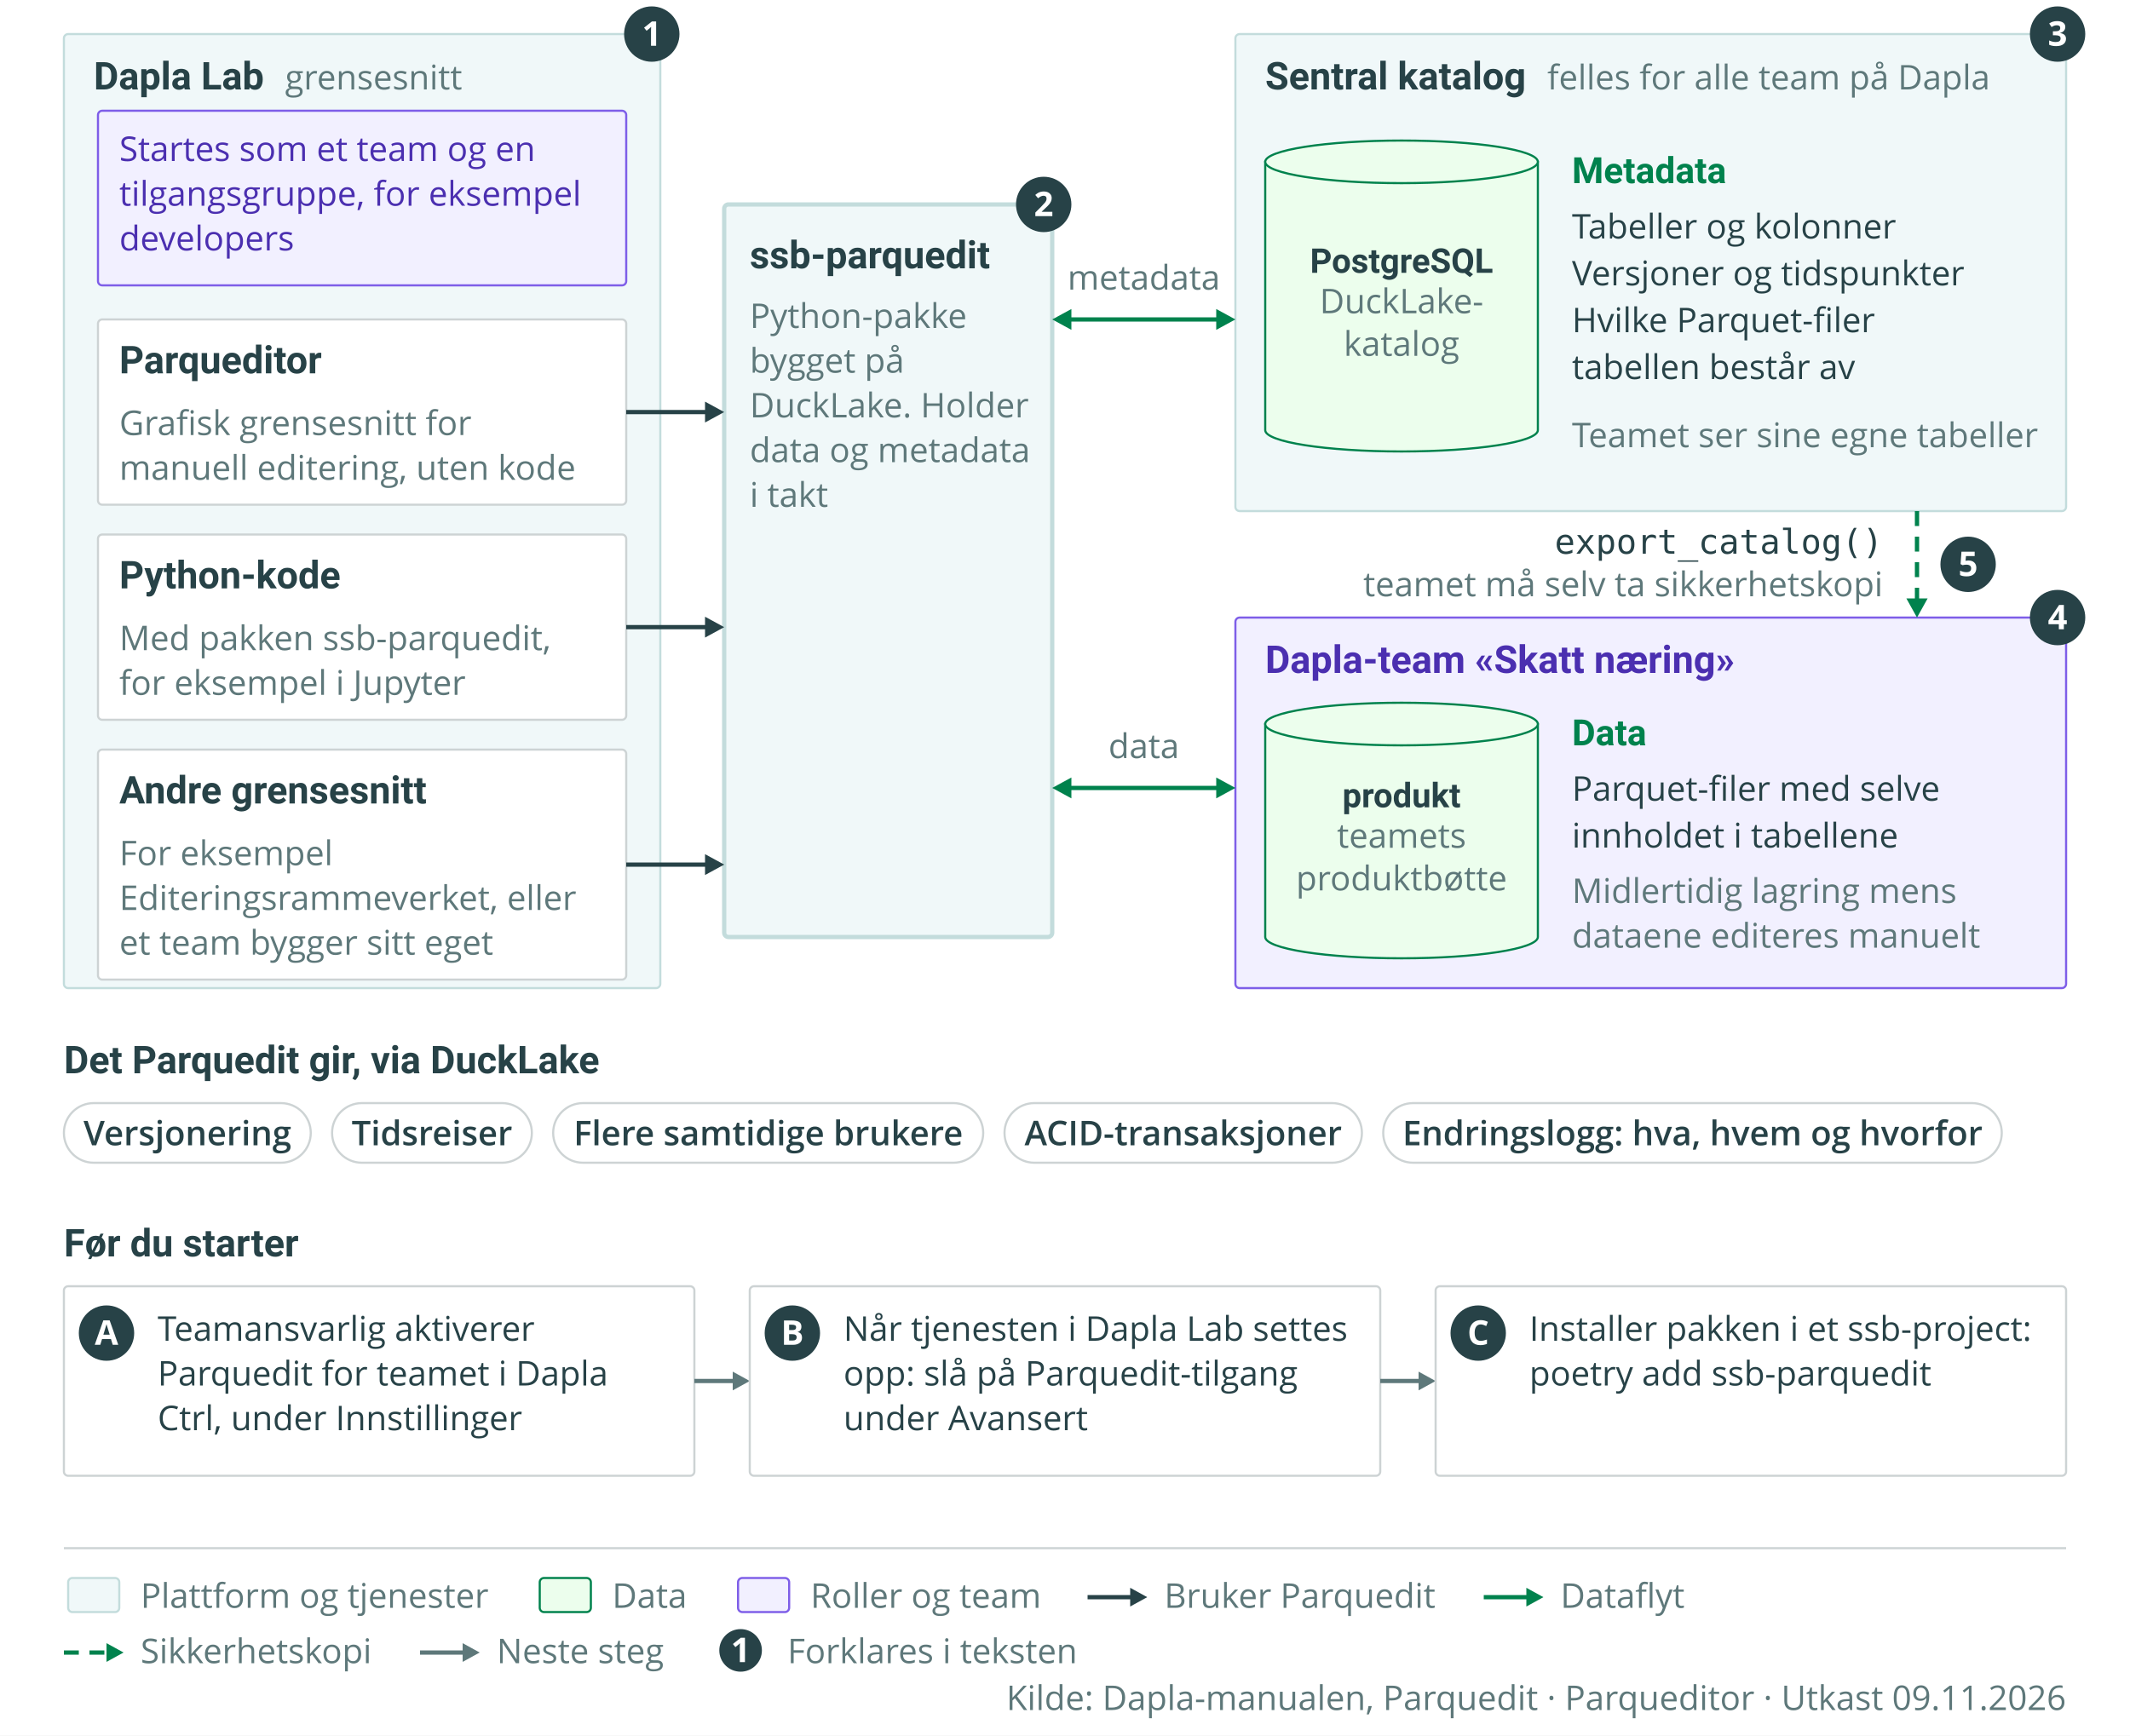
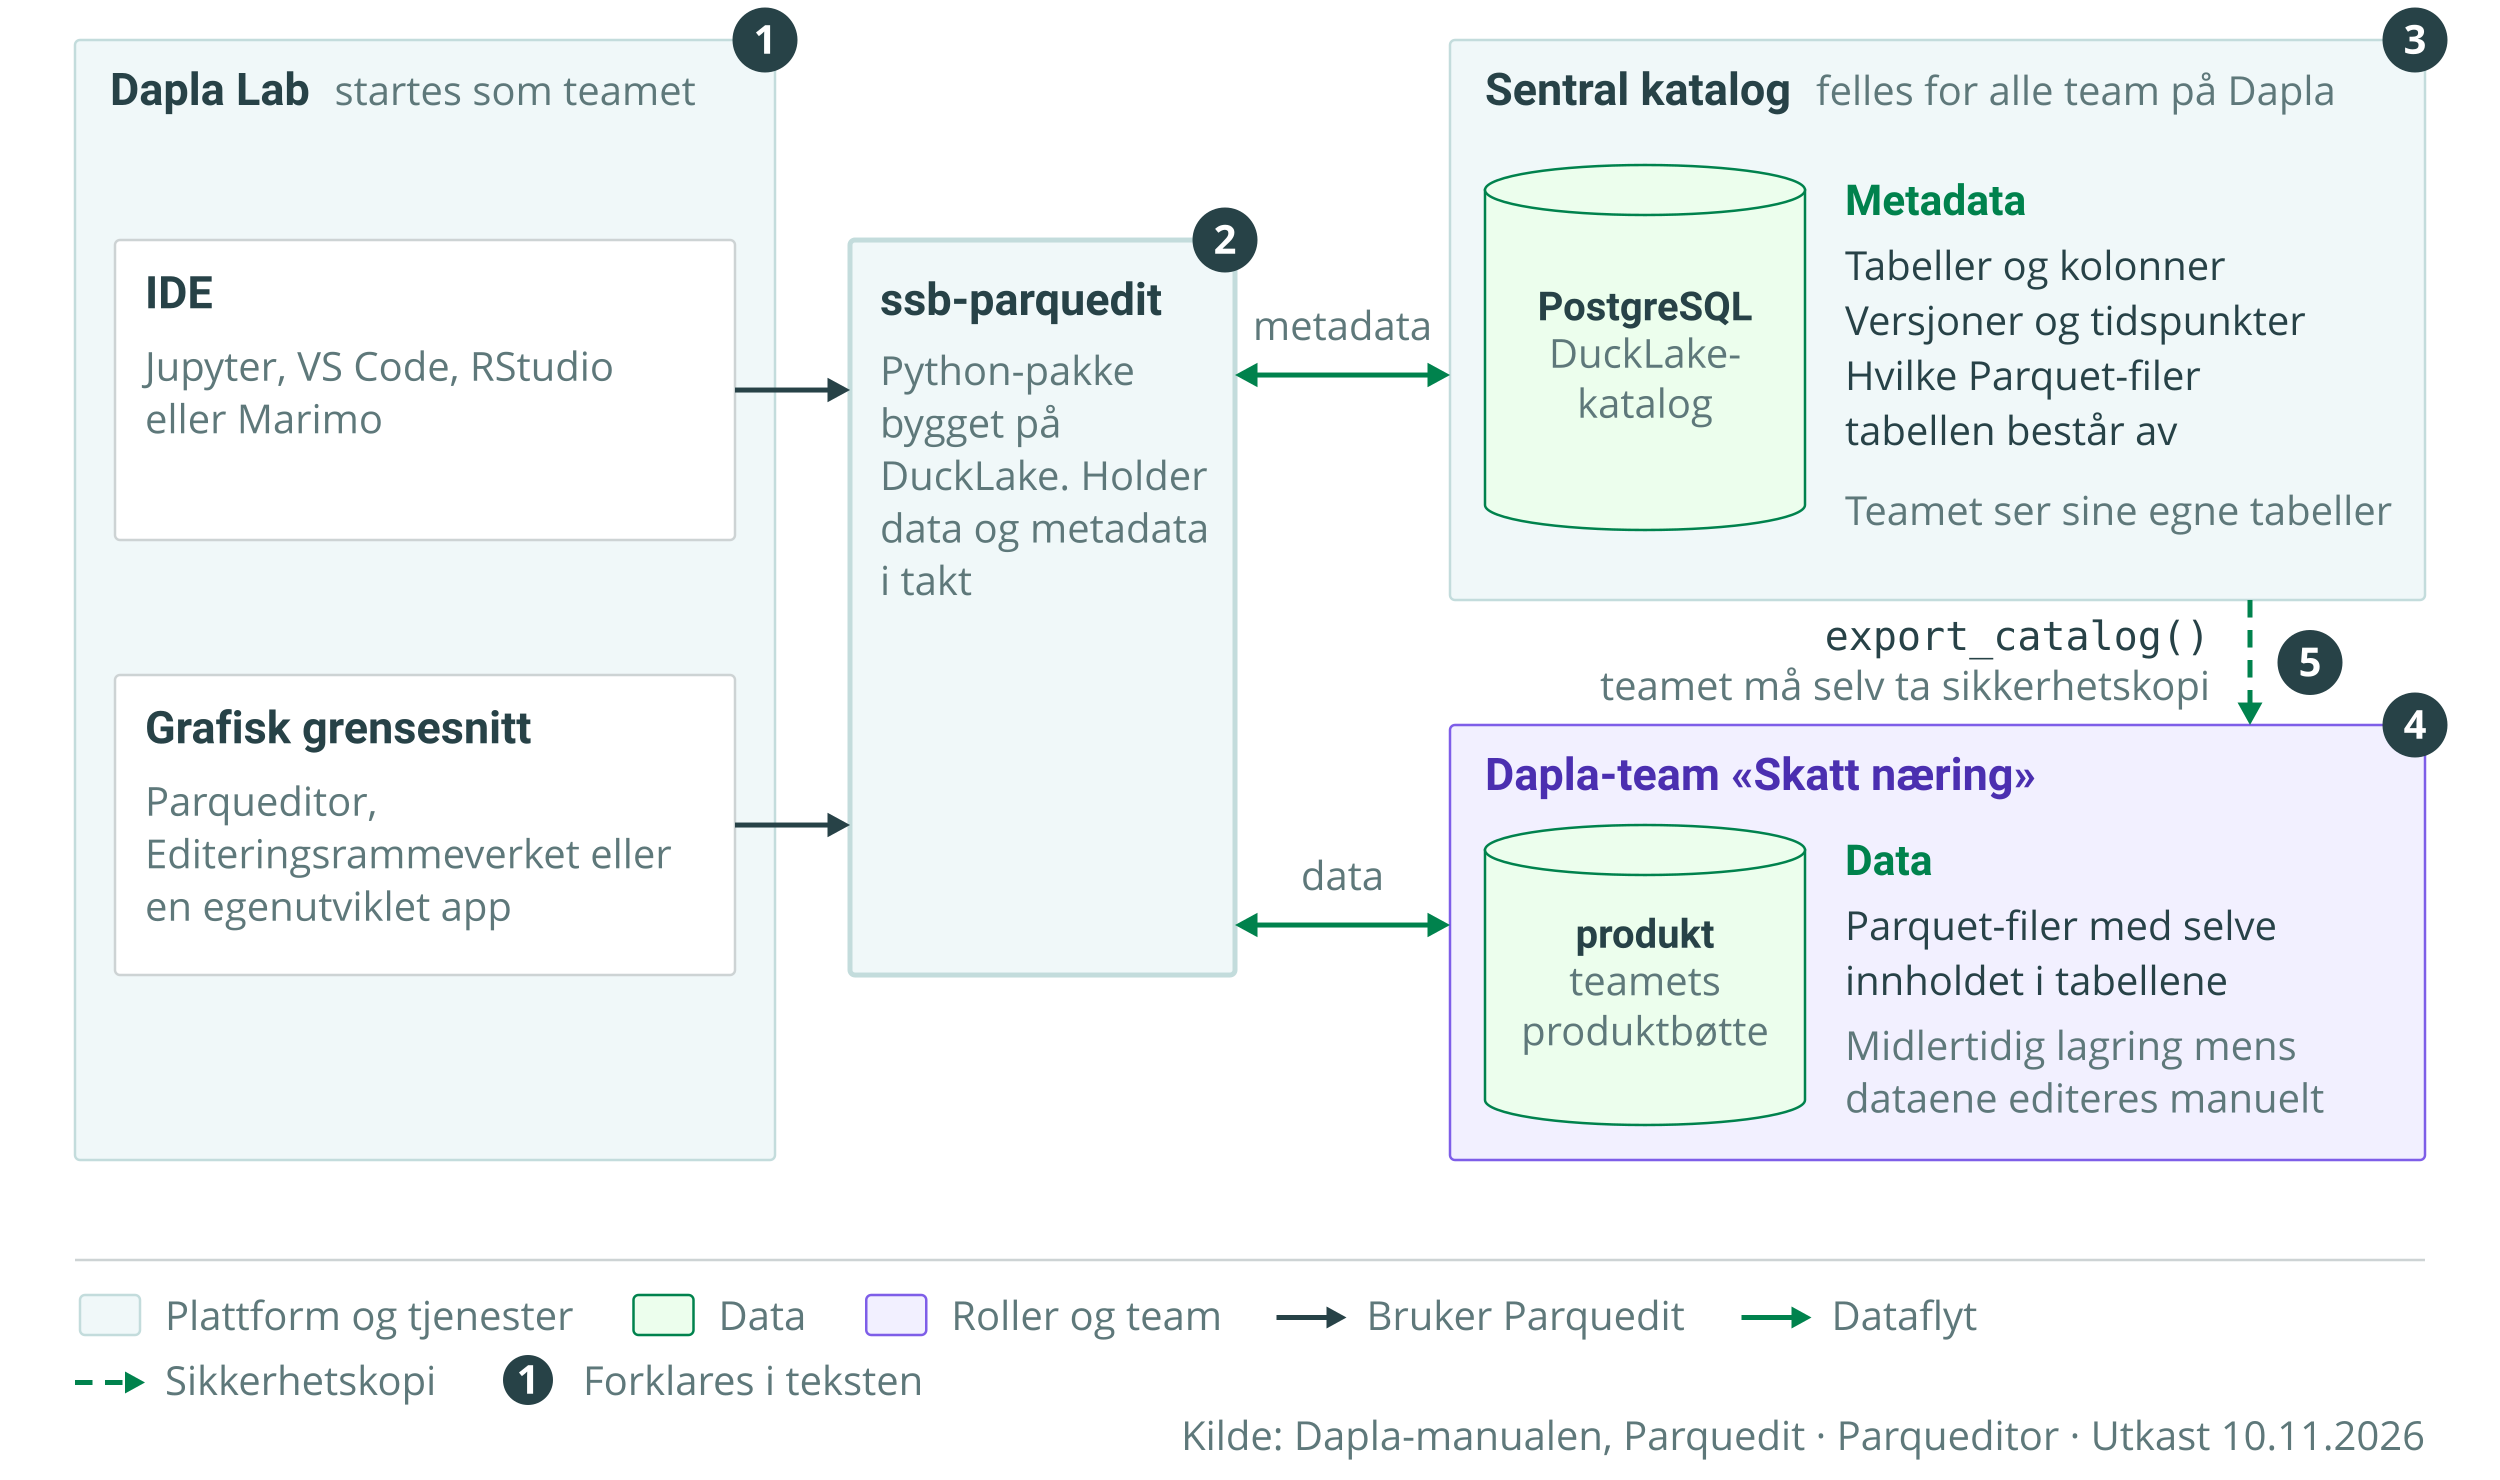
- <svg xmlns="http://www.w3.org/2000/svg" viewBox="0 0 1000 815" width="1000" height="815">
-   <rect x="0" y="0" width="1000" height="815" fill="#ffffff" />
+ <svg xmlns="http://www.w3.org/2000/svg" viewBox="0 0 1000 592" width="1000" height="592">
+   <rect x="0" y="0" width="1000" height="592" fill="#ffffff" />
  <rect x="30.0" y="16.0" width="280.0" height="448.0" rx="2" fill="#f0f8f9" stroke="#c3dcdc" stroke-width="1" />
  <text x="44.0" y="42.0" font-family="Roboto, Arial, sans-serif" font-size="18" font-weight="700" fill="#274247" text-anchor="start">Dapla Lab</text>
-   <text x="133.8" y="42.0" font-family="Open Sans, Segoe UI, Arial, sans-serif" font-size="16" font-weight="400" fill="#5e787a" text-anchor="start">grensesnitt</text>
+   <text x="133.8" y="42.0" font-family="Open Sans, Segoe UI, Arial, sans-serif" font-size="16" font-weight="400" fill="#5e787a" text-anchor="start">startes som teamet</text>
  <circle cx="306.0" cy="16.0" r="13" fill="#274247" />
  <text x="306.0" y="21.5" font-family="Open Sans, Segoe UI, Arial, sans-serif" font-size="16" font-weight="700" fill="#ffffff" text-anchor="middle">1</text>
-   <rect x="46.0" y="52.0" width="248.0" height="82.0" rx="2" fill="#f2f0ff" stroke="#7e5ee8" stroke-width="1" />
-   <text x="56.0" y="75.6" font-family="Open Sans, Segoe UI, Arial, sans-serif" font-size="16" font-weight="400" fill="#4b2fb0" text-anchor="start">Startes som et team og en</text>
-   <text x="56.0" y="96.6" font-family="Open Sans, Segoe UI, Arial, sans-serif" font-size="16" font-weight="400" fill="#4b2fb0" text-anchor="start">tilgangsgruppe, for eksempel</text>
-   <text x="56.0" y="117.6" font-family="Open Sans, Segoe UI, Arial, sans-serif" font-size="16" font-weight="400" fill="#4b2fb0" text-anchor="start">developers</text>
-   <rect x="46.0" y="150.0" width="248.0" height="87.0" rx="2" fill="#ffffff" stroke="#cdd3d4" stroke-width="1" />
-   <text x="56.0" y="175.3" font-family="Roboto, Arial, sans-serif" font-size="18" font-weight="700" fill="#274247" text-anchor="start">Parqueditor</text>
-   <text x="56.0" y="204.3" font-family="Open Sans, Segoe UI, Arial, sans-serif" font-size="16" font-weight="400" fill="#5e787a" text-anchor="start">Grafisk grensesnitt for</text>
-   <text x="56.0" y="225.3" font-family="Open Sans, Segoe UI, Arial, sans-serif" font-size="16" font-weight="400" fill="#5e787a" text-anchor="start">manuell editering, uten kode</text>
-   <rect x="46.0" y="251.0" width="248.0" height="87.0" rx="2" fill="#ffffff" stroke="#cdd3d4" stroke-width="1" />
-   <text x="56.0" y="276.3" font-family="Roboto, Arial, sans-serif" font-size="18" font-weight="700" fill="#274247" text-anchor="start">Python-kode</text>
-   <text x="56.0" y="305.3" font-family="Open Sans, Segoe UI, Arial, sans-serif" font-size="16" font-weight="400" fill="#5e787a" text-anchor="start">Med pakken ssb-parquedit,</text>
-   <text x="56.0" y="326.3" font-family="Open Sans, Segoe UI, Arial, sans-serif" font-size="16" font-weight="400" fill="#5e787a" text-anchor="start">for eksempel i Jupyter</text>
-   <rect x="46.0" y="352.0" width="248.0" height="108.0" rx="2" fill="#ffffff" stroke="#cdd3d4" stroke-width="1" />
-   <text x="56.0" y="377.3" font-family="Roboto, Arial, sans-serif" font-size="18" font-weight="700" fill="#274247" text-anchor="start">Andre grensesnitt</text>
-   <text x="56.0" y="406.3" font-family="Open Sans, Segoe UI, Arial, sans-serif" font-size="16" font-weight="400" fill="#5e787a" text-anchor="start">For eksempel</text>
-   <text x="56.0" y="427.3" font-family="Open Sans, Segoe UI, Arial, sans-serif" font-size="16" font-weight="400" fill="#5e787a" text-anchor="start">Editeringsrammeverket, eller</text>
-   <text x="56.0" y="448.3" font-family="Open Sans, Segoe UI, Arial, sans-serif" font-size="16" font-weight="400" fill="#5e787a" text-anchor="start">et team bygger sitt eget</text>
-   <rect x="340.0" y="96.0" width="154.0" height="344.0" rx="2" fill="#f0f8f9" stroke="#c3dcdc" stroke-width="2" />
+   <rect x="46.0" y="96.0" width="248.0" height="120.0" rx="2" fill="#ffffff" stroke="#cdd3d4" stroke-width="1" />
+   <text x="58.0" y="123.3" font-family="Roboto, Arial, sans-serif" font-size="18" font-weight="700" fill="#274247" text-anchor="start">IDE</text>
+   <text x="58.0" y="152.3" font-family="Open Sans, Segoe UI, Arial, sans-serif" font-size="16" font-weight="400" fill="#5e787a" text-anchor="start">Jupyter, VS Code, RStudio</text>
+   <text x="58.0" y="173.3" font-family="Open Sans, Segoe UI, Arial, sans-serif" font-size="16" font-weight="400" fill="#5e787a" text-anchor="start">eller Marimo</text>
+   <rect x="46.0" y="270.0" width="248.0" height="120.0" rx="2" fill="#ffffff" stroke="#cdd3d4" stroke-width="1" />
+   <text x="58.0" y="297.3" font-family="Roboto, Arial, sans-serif" font-size="18" font-weight="700" fill="#274247" text-anchor="start">Grafisk grensesnitt</text>
+   <text x="58.0" y="326.3" font-family="Open Sans, Segoe UI, Arial, sans-serif" font-size="16" font-weight="400" fill="#5e787a" text-anchor="start">Parqueditor,</text>
+   <text x="58.0" y="347.3" font-family="Open Sans, Segoe UI, Arial, sans-serif" font-size="16" font-weight="400" fill="#5e787a" text-anchor="start">Editeringsrammeverket eller</text>
+   <text x="58.0" y="368.3" font-family="Open Sans, Segoe UI, Arial, sans-serif" font-size="16" font-weight="400" fill="#5e787a" text-anchor="start">en egenutviklet app</text>
+   <rect x="340.0" y="96.0" width="154.0" height="294.0" rx="2" fill="#f0f8f9" stroke="#c3dcdc" stroke-width="2" />
  <text x="352.0" y="126.0" font-family="Roboto, Arial, sans-serif" font-size="18" font-weight="700" fill="#274247" text-anchor="start">ssb-parquedit</text>
  <text x="352.0" y="154.0" font-family="Open Sans, Segoe UI, Arial, sans-serif" font-size="16" font-weight="400" fill="#5e787a" text-anchor="start">Python-pakke</text>
  <text x="352.0" y="175.0" font-family="Open Sans, Segoe UI, Arial, sans-serif" font-size="16" font-weight="400" fill="#5e787a" text-anchor="start">bygget på</text>
  <text x="352.0" y="196.0" font-family="Open Sans, Segoe UI, Arial, sans-serif" font-size="16" font-weight="400" fill="#5e787a" text-anchor="start">DuckLake. Holder</text>
  <text x="352.0" y="217.0" font-family="Open Sans, Segoe UI, Arial, sans-serif" font-size="16" font-weight="400" fill="#5e787a" text-anchor="start">data og metadata</text>
  <text x="352.0" y="238.0" font-family="Open Sans, Segoe UI, Arial, sans-serif" font-size="16" font-weight="400" fill="#5e787a" text-anchor="start">i takt</text>
  <circle cx="490.0" cy="96.0" r="13" fill="#274247" />
  <text x="490.0" y="101.5" font-family="Open Sans, Segoe UI, Arial, sans-serif" font-size="16" font-weight="700" fill="#ffffff" text-anchor="middle">2</text>
-   <polyline points="294.0,193.5 332.8,193.5" fill="none" stroke="#274247" stroke-width="2" stroke-linejoin="round" />
-   <polygon points="340.0,193.5 331.0,188.6 331.0,198.4" fill="#274247" stroke="none" stroke-width="1" />
-   <polyline points="294.0,294.5 332.8,294.5" fill="none" stroke="#274247" stroke-width="2" stroke-linejoin="round" />
-   <polygon points="340.0,294.5 331.0,289.6 331.0,299.4" fill="#274247" stroke="none" stroke-width="1" />
-   <polyline points="294.0,406.0 332.8,406.0" fill="none" stroke="#274247" stroke-width="2" stroke-linejoin="round" />
-   <polygon points="340.0,406.0 331.0,401.1 331.0,410.9" fill="#274247" stroke="none" stroke-width="1" />
+   <polyline points="294.0,156.0 332.8,156.0" fill="none" stroke="#274247" stroke-width="2" stroke-linejoin="round" />
+   <polygon points="340.0,156.0 331.0,151.1 331.0,160.9" fill="#274247" stroke="none" stroke-width="1" />
+   <polyline points="294.0,330.0 332.8,330.0" fill="none" stroke="#274247" stroke-width="2" stroke-linejoin="round" />
+   <polygon points="340.0,330.0 331.0,325.1 331.0,334.9" fill="#274247" stroke="none" stroke-width="1" />
  <rect x="580.0" y="16.0" width="390.0" height="224.0" rx="2" fill="#f0f8f9" stroke="#c3dcdc" stroke-width="1" />
  <text x="594.0" y="42.0" font-family="Roboto, Arial, sans-serif" font-size="18" font-weight="700" fill="#274247" text-anchor="start">Sentral katalog</text>
  <text x="726.4" y="42.0" font-family="Open Sans, Segoe UI, Arial, sans-serif" font-size="16" font-weight="400" fill="#5e787a" text-anchor="start">felles for alle team på Dapla</text>
  <circle cx="966.0" cy="16.0" r="13" fill="#274247" />
  <text x="966.0" y="21.5" font-family="Open Sans, Segoe UI, Arial, sans-serif" font-size="16" font-weight="700" fill="#ffffff" text-anchor="middle">3</text>
  <path d="M594,76 L594,202 A64.0,10 0 0 0 722,202 L722,76 Z" fill="#ecfeed" stroke="#00824d" stroke-width="1" />
  <ellipse cx="658.0" cy="76.0" rx="64.0" ry="10.0" fill="#ecfeed" stroke="#00824d" stroke-width="1" />
  <text x="658.0" y="128.1" font-family="Roboto, Arial, sans-serif" font-size="16" font-weight="700" fill="#274247" text-anchor="middle">PostgreSQL</text>
  <text x="658.0" y="147.1" font-family="Open Sans, Segoe UI, Arial, sans-serif" font-size="16" font-weight="400" fill="#5e787a" text-anchor="middle">DuckLake-</text>
  <text x="658.0" y="167.1" font-family="Open Sans, Segoe UI, Arial, sans-serif" font-size="16" font-weight="400" fill="#5e787a" text-anchor="middle">katalog</text>
  <text x="738.0" y="86.0" font-family="Roboto, Arial, sans-serif" font-size="17" font-weight="700" fill="#00824d" text-anchor="start">Metadata</text>
  <text x="738.0" y="112.0" font-family="Open Sans, Segoe UI, Arial, sans-serif" font-size="16" font-weight="400" fill="#274247" text-anchor="start">Tabeller og kolonner</text>
  <text x="738.0" y="134.0" font-family="Open Sans, Segoe UI, Arial, sans-serif" font-size="16" font-weight="400" fill="#274247" text-anchor="start">Versjoner og tidspunkter</text>
  <text x="738.0" y="156.0" font-family="Open Sans, Segoe UI, Arial, sans-serif" font-size="16" font-weight="400" fill="#274247" text-anchor="start">Hvilke Parquet-filer</text>
  <text x="738.0" y="178.0" font-family="Open Sans, Segoe UI, Arial, sans-serif" font-size="16" font-weight="400" fill="#274247" text-anchor="start">tabellen består av</text>
  <text x="738.0" y="210.0" font-family="Open Sans, Segoe UI, Arial, sans-serif" font-size="16" font-weight="400" fill="#5e787a" text-anchor="start">Teamet ser sine egne tabeller</text>
  <rect x="580.0" y="290.0" width="390.0" height="174.0" rx="2" fill="#f2f0ff" stroke="#7e5ee8" stroke-width="1" />
  <text x="594.0" y="316.0" font-family="Roboto, Arial, sans-serif" font-size="18" font-weight="700" fill="#4b2fb0" text-anchor="start">Dapla-team «Skatt næring»</text>
  <circle cx="966.0" cy="290.0" r="13" fill="#274247" />
  <text x="966.0" y="295.5" font-family="Open Sans, Segoe UI, Arial, sans-serif" font-size="16" font-weight="700" fill="#ffffff" text-anchor="middle">4</text>
  <path d="M594,340 L594,440 A64.0,10 0 0 0 722,440 L722,340 Z" fill="#ecfeed" stroke="#00824d" stroke-width="1" />
  <ellipse cx="658.0" cy="340.0" rx="64.0" ry="10.0" fill="#ecfeed" stroke="#00824d" stroke-width="1" />
  <text x="658.0" y="379.1" font-family="Roboto, Arial, sans-serif" font-size="16" font-weight="700" fill="#274247" text-anchor="middle">produkt</text>
  <text x="658.0" y="398.1" font-family="Open Sans, Segoe UI, Arial, sans-serif" font-size="16" font-weight="400" fill="#5e787a" text-anchor="middle">teamets</text>
  <text x="658.0" y="418.1" font-family="Open Sans, Segoe UI, Arial, sans-serif" font-size="16" font-weight="400" fill="#5e787a" text-anchor="middle">produktbøtte</text>
  <text x="738.0" y="350.0" font-family="Roboto, Arial, sans-serif" font-size="17" font-weight="700" fill="#00824d" text-anchor="start">Data</text>
  <text x="738.0" y="376.0" font-family="Open Sans, Segoe UI, Arial, sans-serif" font-size="16" font-weight="400" fill="#274247" text-anchor="start">Parquet-filer med selve</text>
  <text x="738.0" y="398.0" font-family="Open Sans, Segoe UI, Arial, sans-serif" font-size="16" font-weight="400" fill="#274247" text-anchor="start">innholdet i tabellene</text>
  <text x="738.0" y="424.0" font-family="Open Sans, Segoe UI, Arial, sans-serif" font-size="16" font-weight="400" fill="#5e787a" text-anchor="start">Midlertidig lagring mens</text>
  <text x="738.0" y="445.0" font-family="Open Sans, Segoe UI, Arial, sans-serif" font-size="16" font-weight="400" fill="#5e787a" text-anchor="start">dataene editeres manuelt</text>
  <polyline points="501.2,150.0 572.8,150.0" fill="none" stroke="#00824d" stroke-width="2" stroke-linejoin="round" />
  <polygon points="580.0,150.0 571.0,145.1 571.0,154.9" fill="#00824d" stroke="none" stroke-width="1" />
  <polygon points="494.0,150.0 503.0,154.9 503.0,145.1" fill="#00824d" stroke="none" stroke-width="1" />
  <text x="537.0" y="136.0" font-family="Open Sans, Segoe UI, Arial, sans-serif" font-size="16" font-weight="400" fill="#5e787a" text-anchor="middle">metadata</text>
  <polyline points="501.2,370.0 572.8,370.0" fill="none" stroke="#00824d" stroke-width="2" stroke-linejoin="round" />
  <polygon points="580.0,370.0 571.0,365.1 571.0,374.9" fill="#00824d" stroke="none" stroke-width="1" />
  <polygon points="494.0,370.0 503.0,374.9 503.0,365.1" fill="#00824d" stroke="none" stroke-width="1" />
  <text x="537.0" y="356.0" font-family="Open Sans, Segoe UI, Arial, sans-serif" font-size="16" font-weight="400" fill="#5e787a" text-anchor="middle">data</text>
  <polyline points="900.0,240.0 900.0,282.8" fill="none" stroke="#00824d" stroke-width="2" stroke-linejoin="round" stroke-dasharray="7 5" />
  <polygon points="900.0,290.0 905.0,281.0 895.0,281.0" fill="#00824d" stroke="none" stroke-width="1" />
  <text x="884.0" y="260.0" font-family="DejaVu Sans Mono, Consolas, monospace" font-size="16" font-weight="400" fill="#274247" text-anchor="end">export_catalog()</text>
  <text x="884.0" y="280.0" font-family="Open Sans, Segoe UI, Arial, sans-serif" font-size="16" font-weight="400" fill="#5e787a" text-anchor="end">teamet må selv ta sikkerhetskopi</text>
  <circle cx="924.0" cy="265.0" r="13" fill="#274247" />
  <text x="924.0" y="270.5" font-family="Open Sans, Segoe UI, Arial, sans-serif" font-size="16" font-weight="700" fill="#ffffff" text-anchor="middle">5</text>
-   <text x="30.0" y="504.0" font-family="Roboto, Arial, sans-serif" font-size="18" font-weight="700" fill="#274247" text-anchor="start">Det Parquedit gir, via DuckLake</text>
-   <rect x="30.0" y="518.0" width="115.9" height="28.0" rx="14.0" fill="#ffffff" stroke="#cdd3d4" stroke-width="1" />
-   <text x="88.0" y="537.8" font-family="Open Sans, Segoe UI, Arial, sans-serif" font-size="16" font-weight="600" fill="#274247" text-anchor="middle">Versjonering</text>
-   <rect x="155.9" y="518.0" width="93.8" height="28.0" rx="14.0" fill="#ffffff" stroke="#cdd3d4" stroke-width="1" />
-   <text x="202.8" y="537.8" font-family="Open Sans, Segoe UI, Arial, sans-serif" font-size="16" font-weight="600" fill="#274247" text-anchor="middle">Tidsreiser</text>
-   <rect x="259.7" y="518.0" width="201.9" height="28.0" rx="14.0" fill="#ffffff" stroke="#cdd3d4" stroke-width="1" />
-   <text x="360.7" y="537.8" font-family="Open Sans, Segoe UI, Arial, sans-serif" font-size="16" font-weight="600" fill="#274247" text-anchor="middle">Flere samtidige brukere</text>
-   <rect x="471.6" y="518.0" width="167.8" height="28.0" rx="14.0" fill="#ffffff" stroke="#cdd3d4" stroke-width="1" />
-   <text x="555.5" y="537.8" font-family="Open Sans, Segoe UI, Arial, sans-serif" font-size="16" font-weight="600" fill="#274247" text-anchor="middle">ACID-transaksjoner</text>
-   <rect x="649.4" y="518.0" width="290.4" height="28.0" rx="14.0" fill="#ffffff" stroke="#cdd3d4" stroke-width="1" />
-   <text x="794.6" y="537.8" font-family="Open Sans, Segoe UI, Arial, sans-serif" font-size="16" font-weight="600" fill="#274247" text-anchor="middle">Endringslogg: hva, hvem og hvorfor</text>
-   <text x="30.0" y="590.0" font-family="Roboto, Arial, sans-serif" font-size="18" font-weight="700" fill="#274247" text-anchor="start">Før du starter</text>
-   <rect x="30.0" y="604.0" width="296.0" height="89.0" rx="2" fill="#ffffff" stroke="#cdd3d4" stroke-width="1" />
-   <circle cx="50.0" cy="626.0" r="13" fill="#274247" />
-   <text x="50.0" y="631.5" font-family="Open Sans, Segoe UI, Arial, sans-serif" font-size="16" font-weight="700" fill="#ffffff" text-anchor="middle">A</text>
-   <text x="74.0" y="629.6" font-family="Open Sans, Segoe UI, Arial, sans-serif" font-size="16" font-weight="400" fill="#274247" text-anchor="start">Teamansvarlig aktiverer</text>
-   <text x="74.0" y="650.6" font-family="Open Sans, Segoe UI, Arial, sans-serif" font-size="16" font-weight="400" fill="#274247" text-anchor="start">Parquedit for teamet i Dapla</text>
-   <text x="74.0" y="671.6" font-family="Open Sans, Segoe UI, Arial, sans-serif" font-size="16" font-weight="400" fill="#274247" text-anchor="start">Ctrl, under Innstillinger</text>
-   <polyline points="326.0,648.5 345.6,648.5" fill="none" stroke="#5e787a" stroke-width="2" stroke-linejoin="round" />
-   <polygon points="352.0,648.5 344.0,644.1 344.0,652.9" fill="#5e787a" stroke="none" stroke-width="1" />
-   <rect x="352.0" y="604.0" width="296.0" height="89.0" rx="2" fill="#ffffff" stroke="#cdd3d4" stroke-width="1" />
-   <circle cx="372.0" cy="626.0" r="13" fill="#274247" />
-   <text x="372.0" y="631.5" font-family="Open Sans, Segoe UI, Arial, sans-serif" font-size="16" font-weight="700" fill="#ffffff" text-anchor="middle">B</text>
-   <text x="396.0" y="629.6" font-family="Open Sans, Segoe UI, Arial, sans-serif" font-size="16" font-weight="400" fill="#274247" text-anchor="start">Når tjenesten i Dapla Lab settes</text>
-   <text x="396.0" y="650.6" font-family="Open Sans, Segoe UI, Arial, sans-serif" font-size="16" font-weight="400" fill="#274247" text-anchor="start">opp: slå på Parquedit-tilgang</text>
-   <text x="396.0" y="671.6" font-family="Open Sans, Segoe UI, Arial, sans-serif" font-size="16" font-weight="400" fill="#274247" text-anchor="start">under Avansert</text>
-   <polyline points="648.0,648.5 667.6,648.5" fill="none" stroke="#5e787a" stroke-width="2" stroke-linejoin="round" />
-   <polygon points="674.0,648.5 666.0,644.1 666.0,652.9" fill="#5e787a" stroke="none" stroke-width="1" />
-   <rect x="674.0" y="604.0" width="296.0" height="89.0" rx="2" fill="#ffffff" stroke="#cdd3d4" stroke-width="1" />
-   <circle cx="694.0" cy="626.0" r="13" fill="#274247" />
-   <text x="694.0" y="631.5" font-family="Open Sans, Segoe UI, Arial, sans-serif" font-size="16" font-weight="700" fill="#ffffff" text-anchor="middle">C</text>
-   <text x="718.0" y="629.6" font-family="Open Sans, Segoe UI, Arial, sans-serif" font-size="16" font-weight="400" fill="#274247" text-anchor="start">Installer pakken i et ssb-project:</text>
-   <text x="718.0" y="650.6" font-family="Open Sans, Segoe UI, Arial, sans-serif" font-size="16" font-weight="400" fill="#274247" text-anchor="start">poetry add ssb-parquedit</text>
-   <line x1="30.0" y1="727.0" x2="970.0" y2="727.0" stroke="#cdd3d4" stroke-width="1" />
-   <rect x="32.0" y="741.0" width="24.0" height="16.0" rx="2" fill="#f0f8f9" stroke="#c3dcdc" stroke-width="1" />
-   <text x="66.0" y="755.0" font-family="Open Sans, Segoe UI, Arial, sans-serif" font-size="16" font-weight="400" fill="#5e787a" text-anchor="start">Plattform og tjenester</text>
-   <rect x="253.4" y="741.0" width="24.0" height="16.0" rx="2" fill="#ecfeed" stroke="#00824d" stroke-width="1" />
-   <text x="287.4" y="755.0" font-family="Open Sans, Segoe UI, Arial, sans-serif" font-size="16" font-weight="400" fill="#5e787a" text-anchor="start">Data</text>
-   <rect x="346.5" y="741.0" width="24.0" height="16.0" rx="2" fill="#f2f0ff" stroke="#7e5ee8" stroke-width="1" />
-   <text x="380.5" y="755.0" font-family="Open Sans, Segoe UI, Arial, sans-serif" font-size="16" font-weight="400" fill="#5e787a" text-anchor="start">Roller og team</text>
-   <polyline points="510.6,750.0 532.2,750.0" fill="none" stroke="#274247" stroke-width="2" stroke-linejoin="round" />
-   <polygon points="538.6,750.0 530.6,745.6 530.6,754.4" fill="#274247" stroke="none" stroke-width="1" />
-   <text x="546.6" y="755.0" font-family="Open Sans, Segoe UI, Arial, sans-serif" font-size="16" font-weight="400" fill="#5e787a" text-anchor="start">Bruker Parquedit</text>
-   <polyline points="696.6,750.0 718.2,750.0" fill="none" stroke="#00824d" stroke-width="2" stroke-linejoin="round" />
-   <polygon points="724.6,750.0 716.6,745.6 716.6,754.4" fill="#00824d" stroke="none" stroke-width="1" />
-   <text x="732.6" y="755.0" font-family="Open Sans, Segoe UI, Arial, sans-serif" font-size="16" font-weight="400" fill="#5e787a" text-anchor="start">Dataflyt</text>
-   <polyline points="30.0,776.0 51.6,776.0" fill="none" stroke="#00824d" stroke-width="2" stroke-linejoin="round" stroke-dasharray="7 5" />
-   <polygon points="58.0,776.0 50.0,771.6 50.0,780.4" fill="#00824d" stroke="none" stroke-width="1" />
-   <text x="66.0" y="781.0" font-family="Open Sans, Segoe UI, Arial, sans-serif" font-size="16" font-weight="400" fill="#5e787a" text-anchor="start">Sikkerhetskopi</text>
-   <polyline points="197.2,776.0 218.8,776.0" fill="none" stroke="#5e787a" stroke-width="2" stroke-linejoin="round" />
-   <polygon points="225.2,776.0 217.2,771.6 217.2,780.4" fill="#5e787a" stroke="none" stroke-width="1" />
-   <text x="233.2" y="781.0" font-family="Open Sans, Segoe UI, Arial, sans-serif" font-size="16" font-weight="400" fill="#5e787a" text-anchor="start">Neste steg</text>
-   <circle cx="347.7" cy="775.0" r="10" fill="#274247" />
-   <text x="347.7" y="780.5" font-family="Open Sans, Segoe UI, Arial, sans-serif" font-size="16" font-weight="700" fill="#ffffff" text-anchor="middle">1</text>
-   <text x="369.7" y="781.0" font-family="Open Sans, Segoe UI, Arial, sans-serif" font-size="16" font-weight="400" fill="#5e787a" text-anchor="start">Forklares i teksten</text>
-   <text x="970.0" y="803.0" font-family="Open Sans, Segoe UI, Arial, sans-serif" font-size="16" font-weight="400" fill="#5e787a" text-anchor="end">Kilde: Dapla-manualen, Parquedit · Parqueditor · Utkast 09.11.2026</text>
+   <line x1="30.0" y1="504.0" x2="970.0" y2="504.0" stroke="#cdd3d4" stroke-width="1" />
+   <rect x="32.0" y="518.0" width="24.0" height="16.0" rx="2" fill="#f0f8f9" stroke="#c3dcdc" stroke-width="1" />
+   <text x="66.0" y="532.0" font-family="Open Sans, Segoe UI, Arial, sans-serif" font-size="16" font-weight="400" fill="#5e787a" text-anchor="start">Plattform og tjenester</text>
+   <rect x="253.4" y="518.0" width="24.0" height="16.0" rx="2" fill="#ecfeed" stroke="#00824d" stroke-width="1" />
+   <text x="287.4" y="532.0" font-family="Open Sans, Segoe UI, Arial, sans-serif" font-size="16" font-weight="400" fill="#5e787a" text-anchor="start">Data</text>
+   <rect x="346.5" y="518.0" width="24.0" height="16.0" rx="2" fill="#f2f0ff" stroke="#7e5ee8" stroke-width="1" />
+   <text x="380.5" y="532.0" font-family="Open Sans, Segoe UI, Arial, sans-serif" font-size="16" font-weight="400" fill="#5e787a" text-anchor="start">Roller og team</text>
+   <polyline points="510.6,527.0 532.2,527.0" fill="none" stroke="#274247" stroke-width="2" stroke-linejoin="round" />
+   <polygon points="538.6,527.0 530.6,522.6 530.6,531.4" fill="#274247" stroke="none" stroke-width="1" />
+   <text x="546.6" y="532.0" font-family="Open Sans, Segoe UI, Arial, sans-serif" font-size="16" font-weight="400" fill="#5e787a" text-anchor="start">Bruker Parquedit</text>
+   <polyline points="696.6,527.0 718.2,527.0" fill="none" stroke="#00824d" stroke-width="2" stroke-linejoin="round" />
+   <polygon points="724.6,527.0 716.6,522.6 716.6,531.4" fill="#00824d" stroke="none" stroke-width="1" />
+   <text x="732.6" y="532.0" font-family="Open Sans, Segoe UI, Arial, sans-serif" font-size="16" font-weight="400" fill="#5e787a" text-anchor="start">Dataflyt</text>
+   <polyline points="30.0,553.0 51.6,553.0" fill="none" stroke="#00824d" stroke-width="2" stroke-linejoin="round" stroke-dasharray="7 5" />
+   <polygon points="58.0,553.0 50.0,548.6 50.0,557.4" fill="#00824d" stroke="none" stroke-width="1" />
+   <text x="66.0" y="558.0" font-family="Open Sans, Segoe UI, Arial, sans-serif" font-size="16" font-weight="400" fill="#5e787a" text-anchor="start">Sikkerhetskopi</text>
+   <circle cx="211.2" cy="552.0" r="10" fill="#274247" />
+   <text x="211.2" y="557.5" font-family="Open Sans, Segoe UI, Arial, sans-serif" font-size="16" font-weight="700" fill="#ffffff" text-anchor="middle">1</text>
+   <text x="233.2" y="558.0" font-family="Open Sans, Segoe UI, Arial, sans-serif" font-size="16" font-weight="400" fill="#5e787a" text-anchor="start">Forklares i teksten</text>
+   <text x="970.0" y="580.0" font-family="Open Sans, Segoe UI, Arial, sans-serif" font-size="16" font-weight="400" fill="#5e787a" text-anchor="end">Kilde: Dapla-manualen, Parquedit · Parqueditor · Utkast 10.11.2026</text>
</svg>
